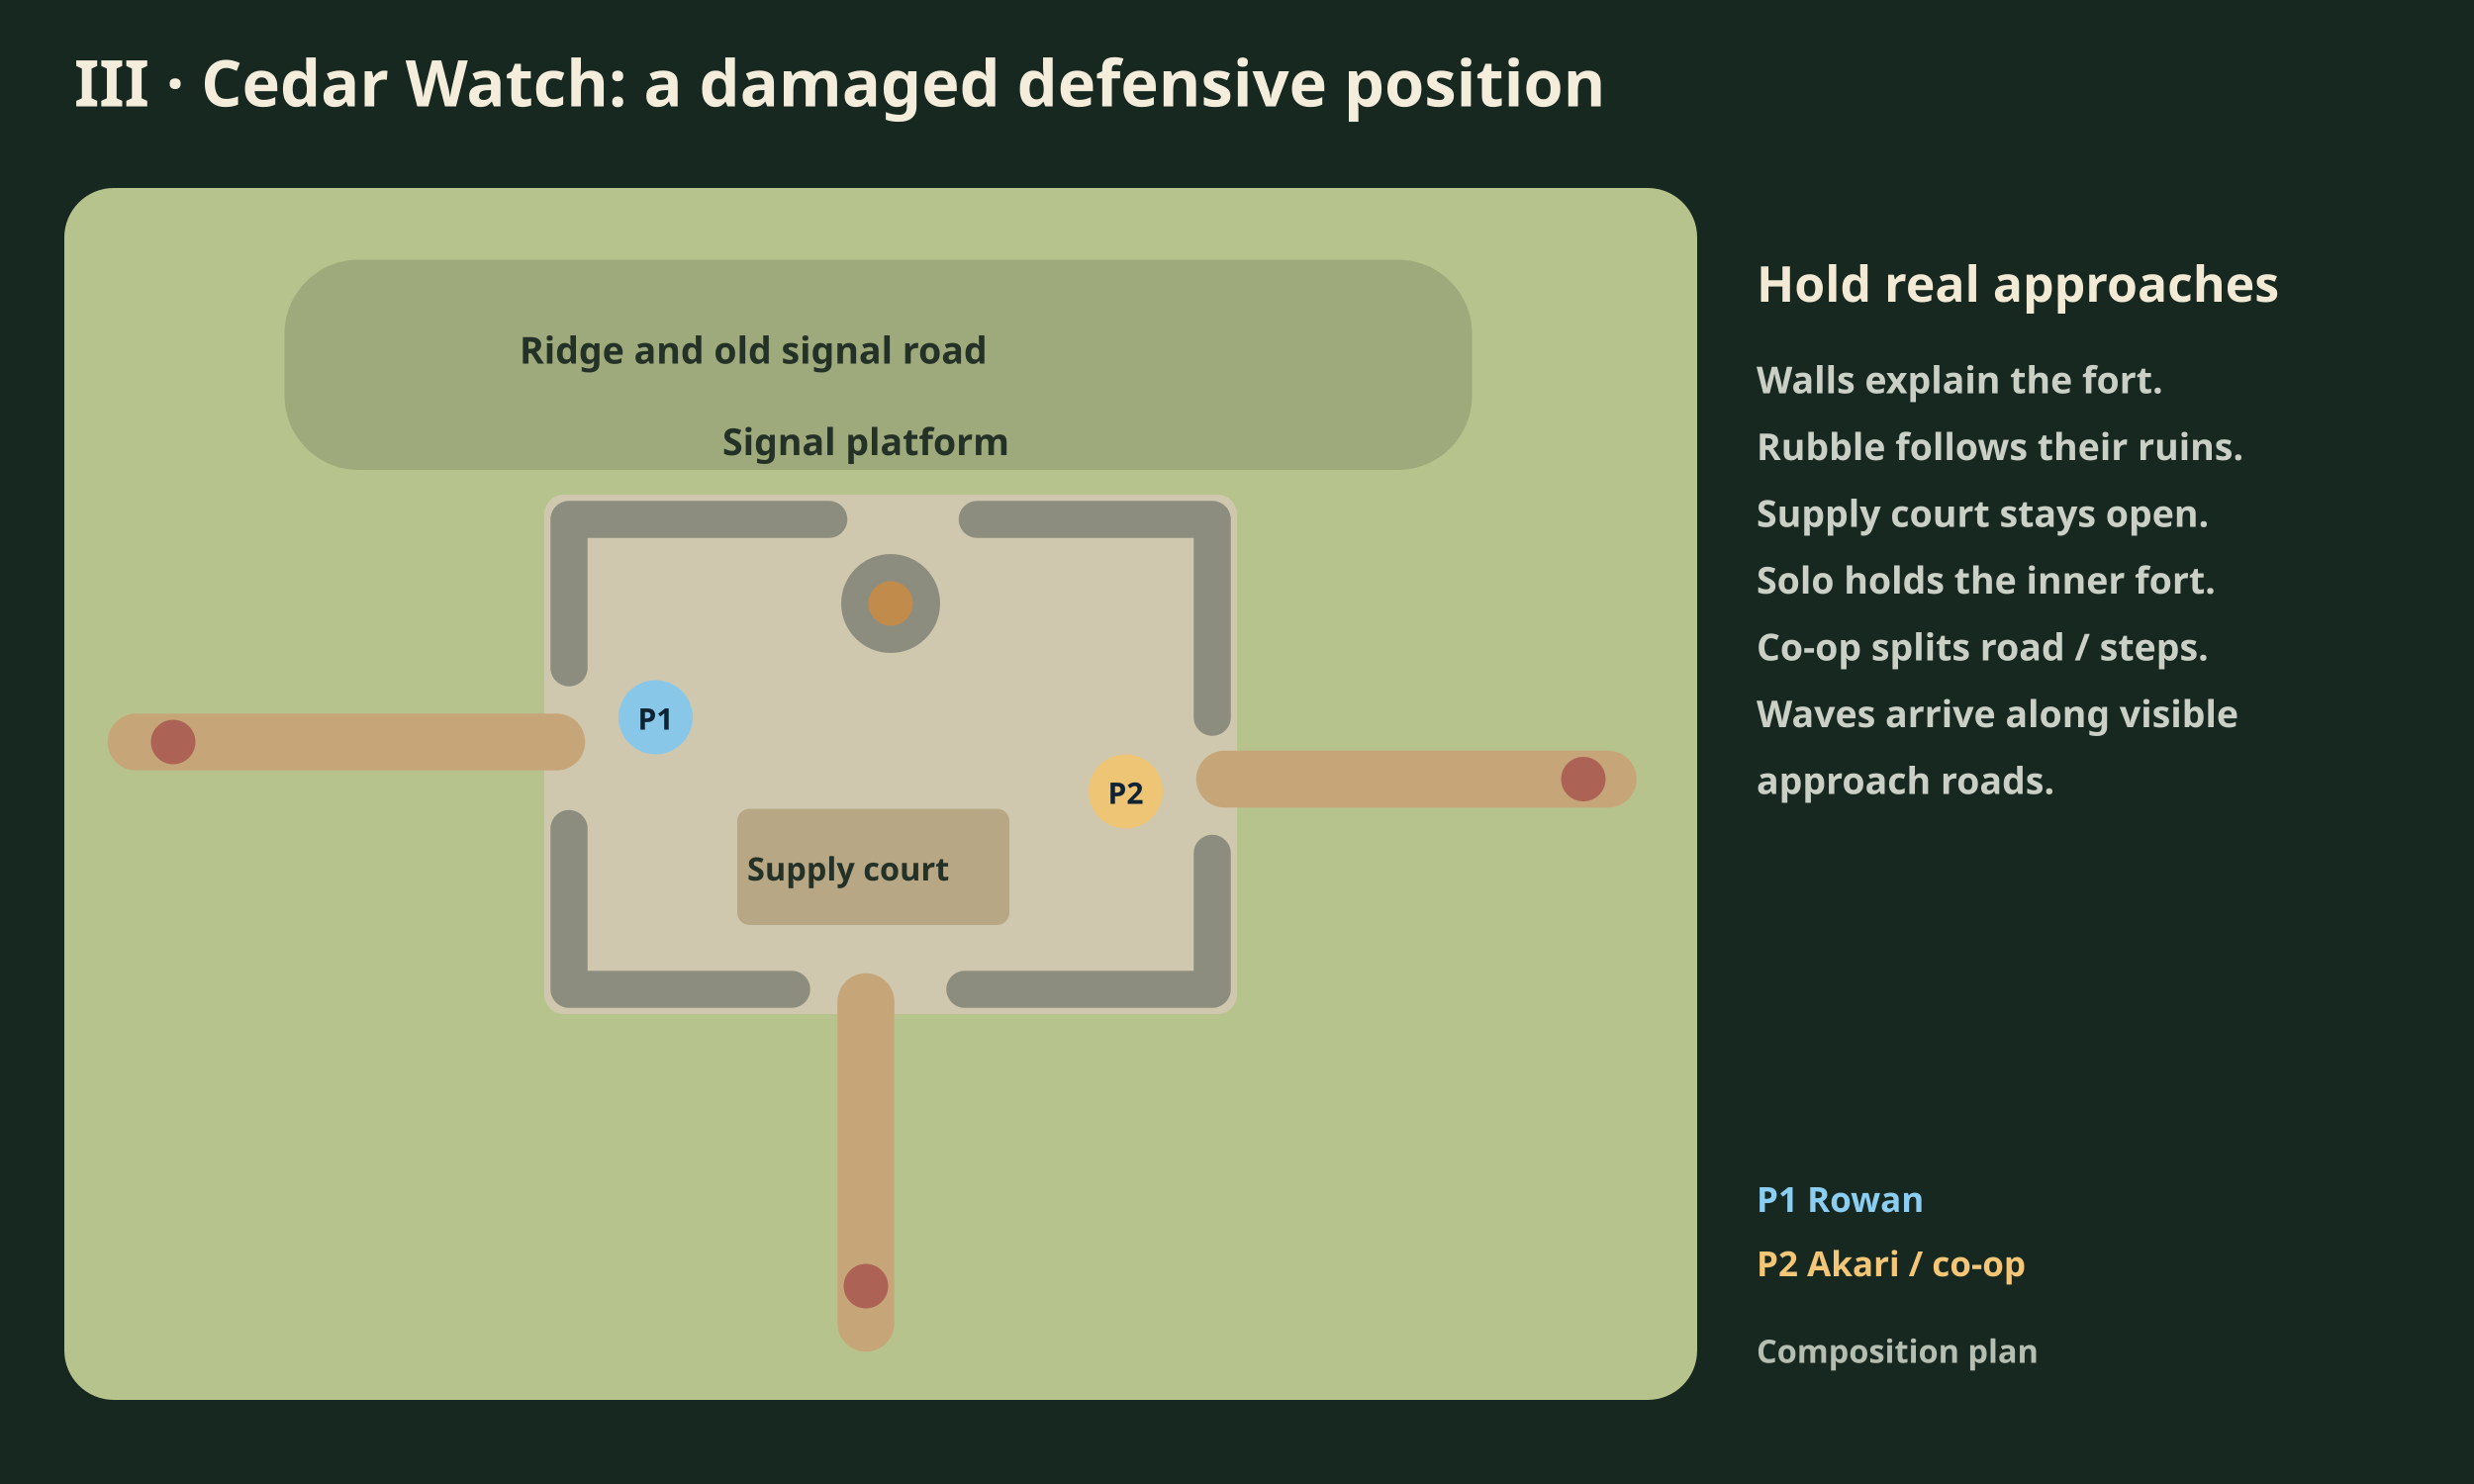
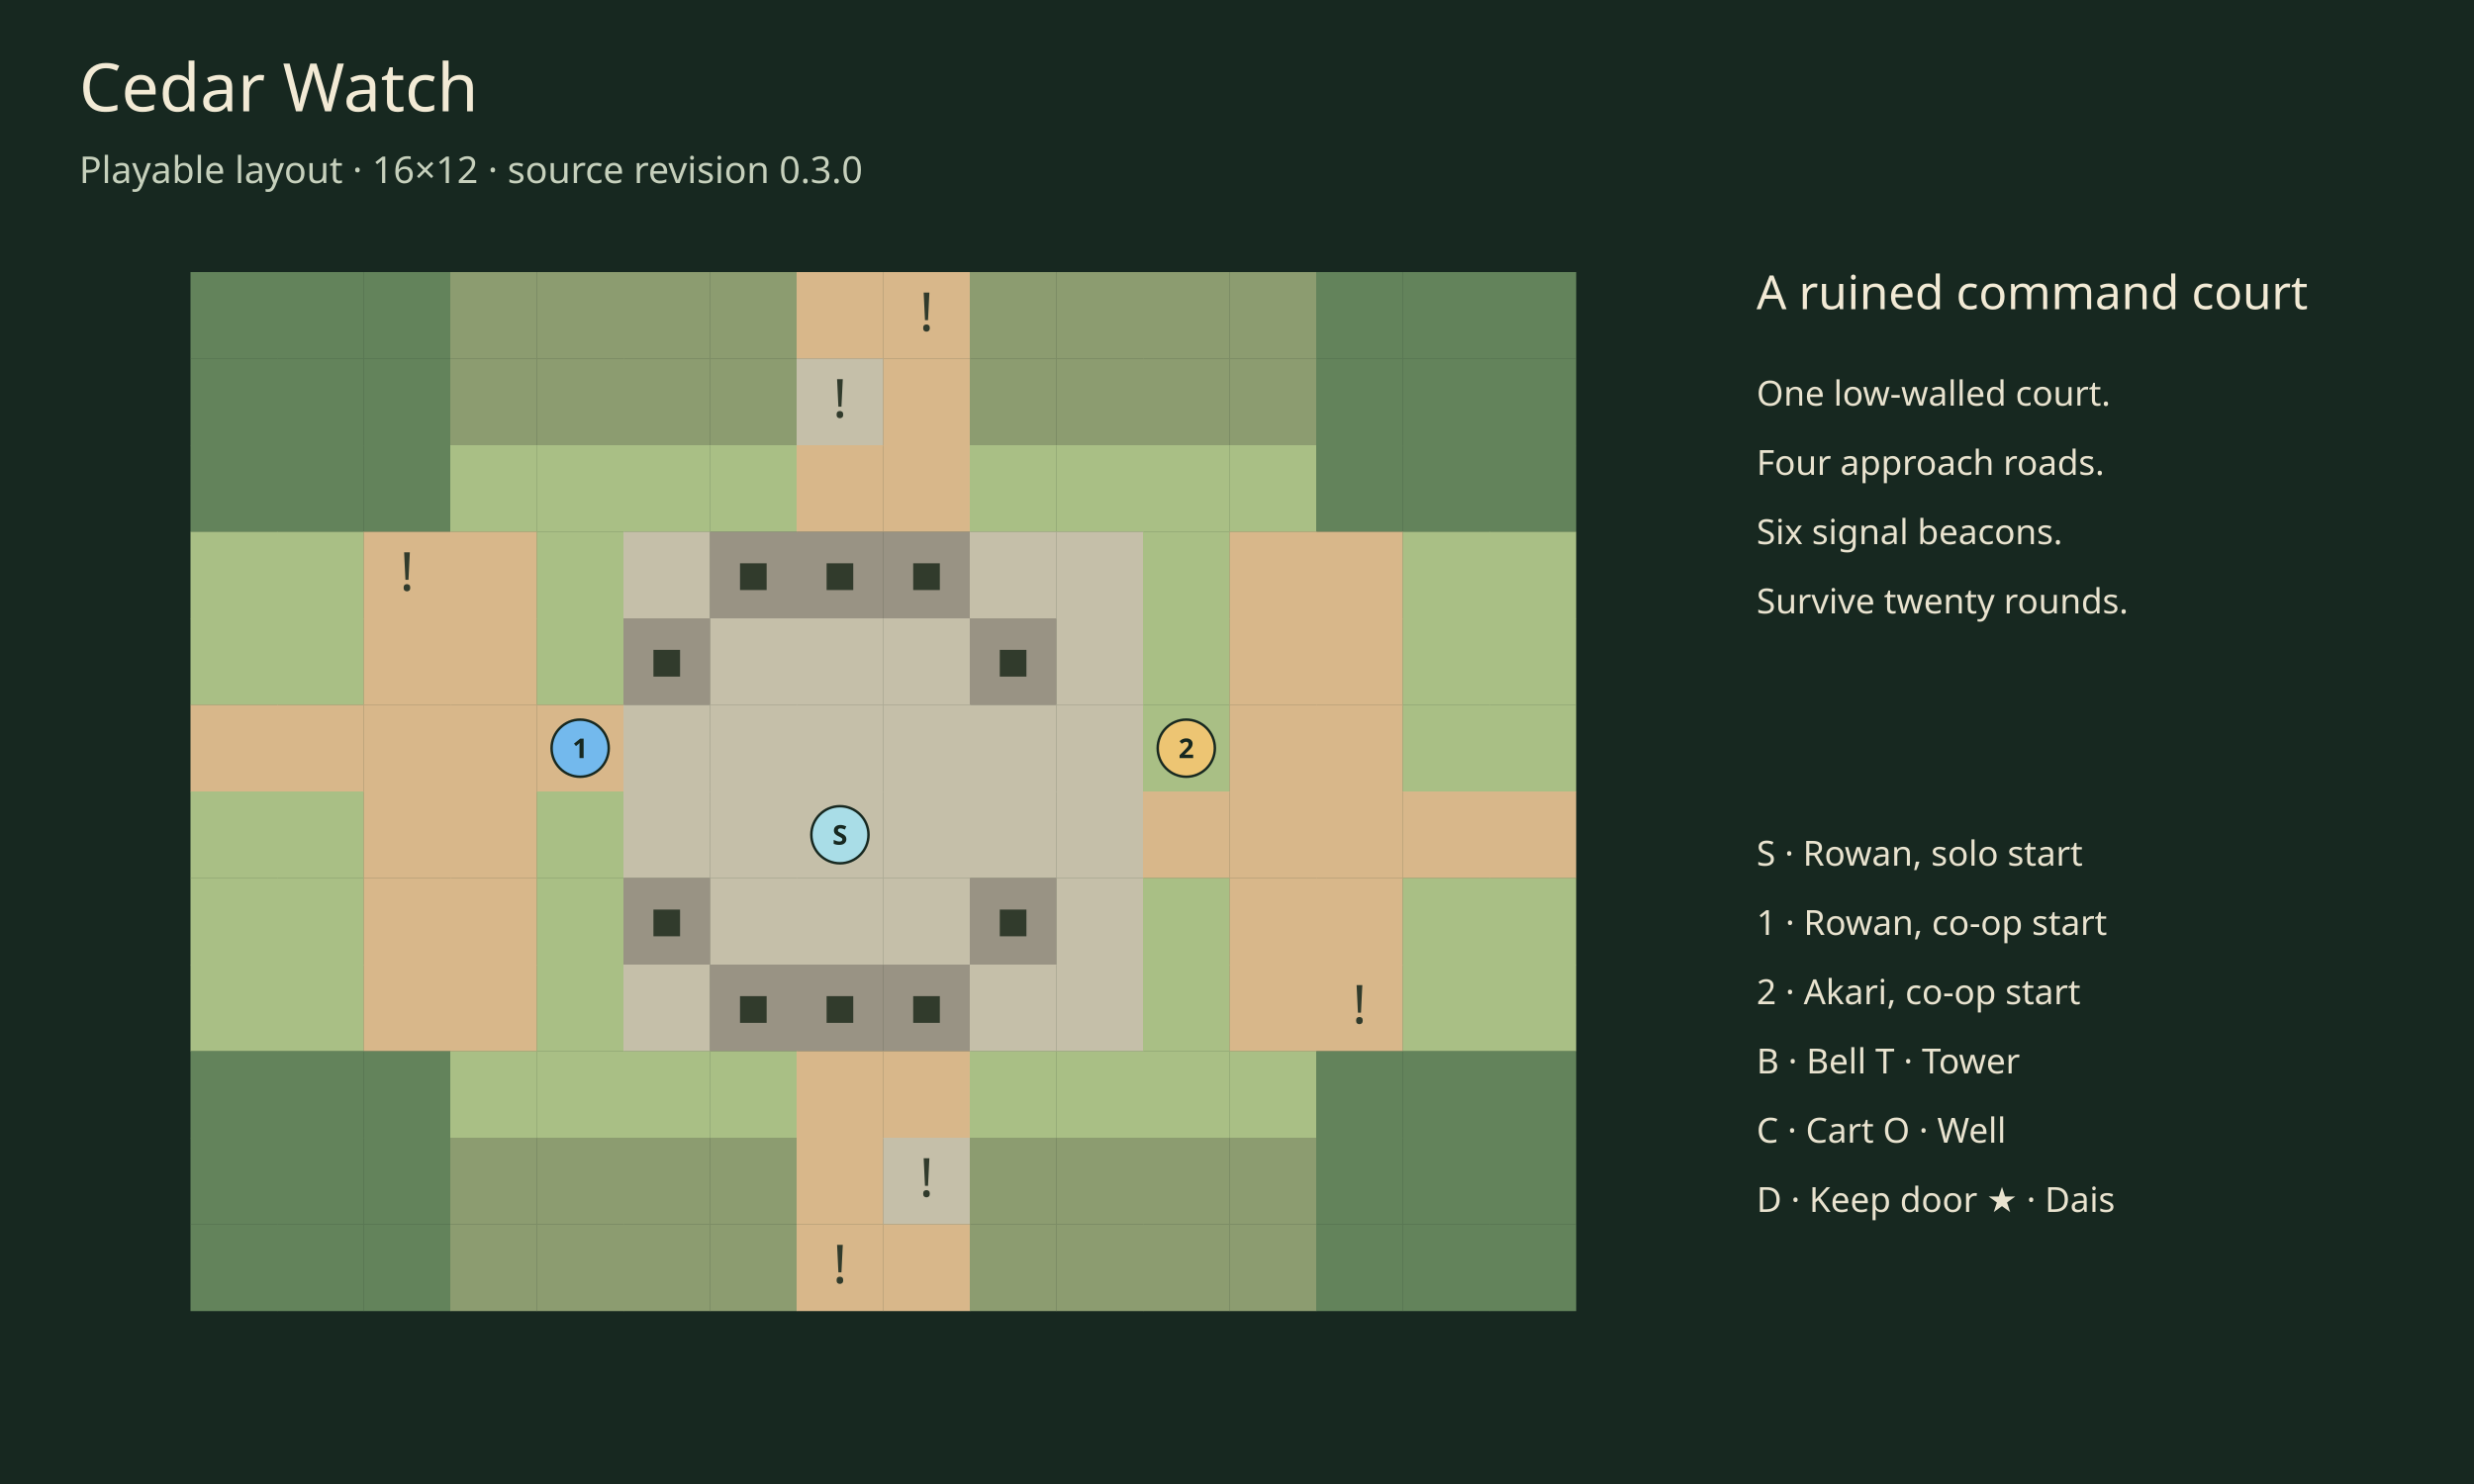
- <svg xmlns="http://www.w3.org/2000/svg" viewBox="0 0 1000 600" role="img" aria-label="III · Cedar Watch: a damaged defensive position">
-   <style>text{font-family:system-ui,sans-serif;font-weight:550}</style>
-   <rect x="0" y="0" width="1000" height="600" rx="0" fill="#172820" />
-   <rect x="26" y="76" width="660" height="490" rx="20" fill="#b7c38d" />
-   <text x="30" y="43" text-anchor="start" font-size="26" fill="#f4eddb">III · Cedar Watch: a damaged defensive position</text>
-   <rect x="115" y="105" width="480" height="85" rx="30" fill="#9eaa7b" />
-   <text x="210" y="147" text-anchor="start" font-size="15" fill="#243127">Ridge and old signal road</text>
-   <rect x="220" y="200" width="280" height="210" rx="8" fill="#d0c8ae" />
-   <polyline points="230,270 230,210 335,210" fill="none" stroke="#8c8d7e" stroke-width="15" stroke-linecap="round" stroke-linejoin="round" />
-   <polyline points="395,210 490,210 490,290" fill="none" stroke="#8c8d7e" stroke-width="15" stroke-linecap="round" stroke-linejoin="round" />
-   <polyline points="490,345 490,400 390,400" fill="none" stroke="#8c8d7e" stroke-width="15" stroke-linecap="round" stroke-linejoin="round" />
-   <polyline points="320,400 230,400 230,335" fill="none" stroke="#8c8d7e" stroke-width="15" stroke-linecap="round" stroke-linejoin="round" />
-   <polyline points="55,300 225,300" fill="none" stroke="#c6a678" stroke-width="23" stroke-linecap="round" stroke-linejoin="round" />
-   <polyline points="495,315 650,315" fill="none" stroke="#c6a678" stroke-width="23" stroke-linecap="round" stroke-linejoin="round" />
-   <polyline points="350,405 350,535" fill="none" stroke="#c6a678" stroke-width="23" stroke-linecap="round" stroke-linejoin="round" />
-   <circle cx="360" cy="244" r="20" fill="#8c8d7e" />
-   <circle cx="360" cy="244" r="9" fill="#c18b4c" />
-   <text x="292" y="184" text-anchor="start" font-size="15" fill="#243127">Signal platform</text>
-   <rect x="298" y="327" width="110" height="47" rx="5" fill="#b7a784" />
-   <text x="302" y="356" text-anchor="start" font-size="13" fill="#243127">Supply court</text>
-   <circle cx="265" cy="290" r="15" fill="#89c7e9" />
-   <text x="265" y="295" text-anchor="middle" font-size="12" fill="#102333">P1</text>
-   <circle cx="455" cy="320" r="15" fill="#edc574" />
-   <text x="455" y="325" text-anchor="middle" font-size="12" fill="#102333">P2</text>
-   <circle cx="70" cy="300" r="9" fill="#ac6255" />
-   <circle cx="640" cy="315" r="9" fill="#ac6255" />
-   <circle cx="350" cy="520" r="9" fill="#ac6255" />
-   <text x="710" y="122" text-anchor="start" font-size="20" fill="#f2ead5">Hold real approaches</text>
-   <text x="710" y="159" text-anchor="start" font-size="15" fill="#cbd0c7">Walls explain the fort.</text>
-   <text x="710" y="186" text-anchor="start" font-size="15" fill="#cbd0c7">Rubble follows their ruins.</text>
-   <text x="710" y="213" text-anchor="start" font-size="15" fill="#cbd0c7">Supply court stays open.</text>
-   <text x="710" y="240" text-anchor="start" font-size="15" fill="#cbd0c7">Solo holds the inner fort.</text>
-   <text x="710" y="267" text-anchor="start" font-size="15" fill="#cbd0c7">Co-op splits road / steps.</text>
-   <text x="710" y="294" text-anchor="start" font-size="15" fill="#cbd0c7">Waves arrive along visible</text>
-   <text x="710" y="321" text-anchor="start" font-size="15" fill="#cbd0c7">approach roads.</text>
-   <text x="710" y="490" text-anchor="start" font-size="14" fill="#8ccef2">P1  Rowan</text>
-   <text x="710" y="516" text-anchor="start" font-size="14" fill="#f3c777">P2  Akari / co-op</text>
-   <text x="710" y="551" text-anchor="start" font-size="13" fill="#b5beb1">Composition plan</text>
+ <svg xmlns="http://www.w3.org/2000/svg" viewBox="0 0 1000 600" role="img" aria-label="A ruined command court">
+   <style>text{font-family:system-ui,sans-serif}.label{font-size:14px;fill:#e9e3cf}</style>
+   <rect width="1000" height="600" fill="#172820" />
+   <text x="32" y="45" fill="#f2ead5" font-size="27">Cedar Watch</text>
+   <text x="32" y="74" fill="#c6d0bc" font-size="15">Playable layout · 16×12 · source revision 0.3.0</text>
+   <rect x="77.00" y="110.00" width="35.10" height="35.10" fill="#63835b" />
+   <rect x="112.00" y="110.00" width="35.10" height="35.10" fill="#63835b" />
+   <rect x="147.00" y="110.00" width="35.10" height="35.10" fill="#63835b" />
+   <rect x="182.00" y="110.00" width="35.10" height="35.10" fill="#8c9c70" />
+   <rect x="217.00" y="110.00" width="35.10" height="35.10" fill="#8c9c70" />
+   <rect x="252.00" y="110.00" width="35.10" height="35.10" fill="#8c9c70" />
+   <rect x="287.00" y="110.00" width="35.10" height="35.10" fill="#8c9c70" />
+   <rect x="322.00" y="110.00" width="35.10" height="35.10" fill="#d8b78a" />
+   <rect x="357.00" y="110.00" width="35.10" height="35.10" fill="#d8b78a" />
+   <rect x="392.00" y="110.00" width="35.10" height="35.10" fill="#8c9c70" />
+   <rect x="427.00" y="110.00" width="35.10" height="35.10" fill="#8c9c70" />
+   <rect x="462.00" y="110.00" width="35.10" height="35.10" fill="#8c9c70" />
+   <rect x="497.00" y="110.00" width="35.10" height="35.10" fill="#8c9c70" />
+   <rect x="532.00" y="110.00" width="35.10" height="35.10" fill="#63835b" />
+   <rect x="567.00" y="110.00" width="35.10" height="35.10" fill="#63835b" />
+   <rect x="602.00" y="110.00" width="35.10" height="35.10" fill="#63835b" />
+   <rect x="77.00" y="145.00" width="35.10" height="35.10" fill="#63835b" />
+   <rect x="112.00" y="145.00" width="35.10" height="35.10" fill="#63835b" />
+   <rect x="147.00" y="145.00" width="35.10" height="35.10" fill="#63835b" />
+   <rect x="182.00" y="145.00" width="35.10" height="35.10" fill="#8c9c70" />
+   <rect x="217.00" y="145.00" width="35.10" height="35.10" fill="#8c9c70" />
+   <rect x="252.00" y="145.00" width="35.10" height="35.10" fill="#8c9c70" />
+   <rect x="287.00" y="145.00" width="35.10" height="35.10" fill="#8c9c70" />
+   <rect x="322.00" y="145.00" width="35.10" height="35.10" fill="#c5bfa9" />
+   <rect x="357.00" y="145.00" width="35.10" height="35.10" fill="#d8b78a" />
+   <rect x="392.00" y="145.00" width="35.10" height="35.10" fill="#8c9c70" />
+   <rect x="427.00" y="145.00" width="35.10" height="35.10" fill="#8c9c70" />
+   <rect x="462.00" y="145.00" width="35.10" height="35.10" fill="#8c9c70" />
+   <rect x="497.00" y="145.00" width="35.10" height="35.10" fill="#8c9c70" />
+   <rect x="532.00" y="145.00" width="35.10" height="35.10" fill="#63835b" />
+   <rect x="567.00" y="145.00" width="35.10" height="35.10" fill="#63835b" />
+   <rect x="602.00" y="145.00" width="35.10" height="35.10" fill="#63835b" />
+   <rect x="77.00" y="180.00" width="35.10" height="35.10" fill="#63835b" />
+   <rect x="112.00" y="180.00" width="35.10" height="35.10" fill="#63835b" />
+   <rect x="147.00" y="180.00" width="35.10" height="35.10" fill="#63835b" />
+   <rect x="182.00" y="180.00" width="35.10" height="35.10" fill="#a9bf85" />
+   <rect x="217.00" y="180.00" width="35.10" height="35.10" fill="#a9bf85" />
+   <rect x="252.00" y="180.00" width="35.10" height="35.10" fill="#a9bf85" />
+   <rect x="287.00" y="180.00" width="35.10" height="35.10" fill="#a9bf85" />
+   <rect x="322.00" y="180.00" width="35.10" height="35.10" fill="#d8b78a" />
+   <rect x="357.00" y="180.00" width="35.10" height="35.10" fill="#d8b78a" />
+   <rect x="392.00" y="180.00" width="35.10" height="35.10" fill="#a9bf85" />
+   <rect x="427.00" y="180.00" width="35.10" height="35.10" fill="#a9bf85" />
+   <rect x="462.00" y="180.00" width="35.10" height="35.10" fill="#a9bf85" />
+   <rect x="497.00" y="180.00" width="35.10" height="35.10" fill="#a9bf85" />
+   <rect x="532.00" y="180.00" width="35.10" height="35.10" fill="#63835b" />
+   <rect x="567.00" y="180.00" width="35.10" height="35.10" fill="#63835b" />
+   <rect x="602.00" y="180.00" width="35.10" height="35.10" fill="#63835b" />
+   <rect x="77.00" y="215.00" width="35.10" height="35.10" fill="#a9bf85" />
+   <rect x="112.00" y="215.00" width="35.10" height="35.10" fill="#a9bf85" />
+   <rect x="147.00" y="215.00" width="35.10" height="35.10" fill="#d8b78a" />
+   <rect x="182.00" y="215.00" width="35.10" height="35.10" fill="#d8b78a" />
+   <rect x="217.00" y="215.00" width="35.10" height="35.10" fill="#a9bf85" />
+   <rect x="252.00" y="215.00" width="35.10" height="35.10" fill="#c5bfa9" />
+   <rect x="287.00" y="215.00" width="35.10" height="35.10" fill="#999384" />
+   <rect x="322.00" y="215.00" width="35.10" height="35.10" fill="#999384" />
+   <rect x="357.00" y="215.00" width="35.10" height="35.10" fill="#999384" />
+   <rect x="392.00" y="215.00" width="35.10" height="35.10" fill="#c5bfa9" />
+   <rect x="427.00" y="215.00" width="35.10" height="35.10" fill="#c5bfa9" />
+   <rect x="462.00" y="215.00" width="35.10" height="35.10" fill="#a9bf85" />
+   <rect x="497.00" y="215.00" width="35.10" height="35.10" fill="#d8b78a" />
+   <rect x="532.00" y="215.00" width="35.10" height="35.10" fill="#d8b78a" />
+   <rect x="567.00" y="215.00" width="35.10" height="35.10" fill="#a9bf85" />
+   <rect x="602.00" y="215.00" width="35.10" height="35.10" fill="#a9bf85" />
+   <rect x="77.00" y="250.00" width="35.10" height="35.10" fill="#a9bf85" />
+   <rect x="112.00" y="250.00" width="35.10" height="35.10" fill="#a9bf85" />
+   <rect x="147.00" y="250.00" width="35.10" height="35.10" fill="#d8b78a" />
+   <rect x="182.00" y="250.00" width="35.10" height="35.10" fill="#d8b78a" />
+   <rect x="217.00" y="250.00" width="35.10" height="35.10" fill="#a9bf85" />
+   <rect x="252.00" y="250.00" width="35.10" height="35.10" fill="#999384" />
+   <rect x="287.00" y="250.00" width="35.10" height="35.10" fill="#c5bfa9" />
+   <rect x="322.00" y="250.00" width="35.10" height="35.10" fill="#c5bfa9" />
+   <rect x="357.00" y="250.00" width="35.10" height="35.10" fill="#c5bfa9" />
+   <rect x="392.00" y="250.00" width="35.10" height="35.10" fill="#999384" />
+   <rect x="427.00" y="250.00" width="35.10" height="35.10" fill="#c5bfa9" />
+   <rect x="462.00" y="250.00" width="35.10" height="35.10" fill="#a9bf85" />
+   <rect x="497.00" y="250.00" width="35.10" height="35.10" fill="#d8b78a" />
+   <rect x="532.00" y="250.00" width="35.10" height="35.10" fill="#d8b78a" />
+   <rect x="567.00" y="250.00" width="35.10" height="35.10" fill="#a9bf85" />
+   <rect x="602.00" y="250.00" width="35.10" height="35.10" fill="#a9bf85" />
+   <rect x="77.00" y="285.00" width="35.10" height="35.10" fill="#d8b78a" />
+   <rect x="112.00" y="285.00" width="35.10" height="35.10" fill="#d8b78a" />
+   <rect x="147.00" y="285.00" width="35.10" height="35.10" fill="#d8b78a" />
+   <rect x="182.00" y="285.00" width="35.10" height="35.10" fill="#d8b78a" />
+   <rect x="217.00" y="285.00" width="35.10" height="35.10" fill="#d8b78a" />
+   <rect x="252.00" y="285.00" width="35.10" height="35.10" fill="#c5bfa9" />
+   <rect x="287.00" y="285.00" width="35.10" height="35.10" fill="#c5bfa9" />
+   <rect x="322.00" y="285.00" width="35.10" height="35.10" fill="#c5bfa9" />
+   <rect x="357.00" y="285.00" width="35.10" height="35.10" fill="#c5bfa9" />
+   <rect x="392.00" y="285.00" width="35.10" height="35.10" fill="#c5bfa9" />
+   <rect x="427.00" y="285.00" width="35.10" height="35.10" fill="#c5bfa9" />
+   <rect x="462.00" y="285.00" width="35.10" height="35.10" fill="#a9bf85" />
+   <rect x="497.00" y="285.00" width="35.10" height="35.10" fill="#d8b78a" />
+   <rect x="532.00" y="285.00" width="35.10" height="35.10" fill="#d8b78a" />
+   <rect x="567.00" y="285.00" width="35.10" height="35.10" fill="#a9bf85" />
+   <rect x="602.00" y="285.00" width="35.10" height="35.10" fill="#a9bf85" />
+   <rect x="77.00" y="320.00" width="35.10" height="35.10" fill="#a9bf85" />
+   <rect x="112.00" y="320.00" width="35.10" height="35.10" fill="#a9bf85" />
+   <rect x="147.00" y="320.00" width="35.10" height="35.10" fill="#d8b78a" />
+   <rect x="182.00" y="320.00" width="35.10" height="35.10" fill="#d8b78a" />
+   <rect x="217.00" y="320.00" width="35.10" height="35.10" fill="#a9bf85" />
+   <rect x="252.00" y="320.00" width="35.10" height="35.10" fill="#c5bfa9" />
+   <rect x="287.00" y="320.00" width="35.10" height="35.10" fill="#c5bfa9" />
+   <rect x="322.00" y="320.00" width="35.10" height="35.10" fill="#c5bfa9" />
+   <rect x="357.00" y="320.00" width="35.10" height="35.10" fill="#c5bfa9" />
+   <rect x="392.00" y="320.00" width="35.10" height="35.10" fill="#c5bfa9" />
+   <rect x="427.00" y="320.00" width="35.10" height="35.10" fill="#c5bfa9" />
+   <rect x="462.00" y="320.00" width="35.10" height="35.10" fill="#d8b78a" />
+   <rect x="497.00" y="320.00" width="35.10" height="35.10" fill="#d8b78a" />
+   <rect x="532.00" y="320.00" width="35.10" height="35.10" fill="#d8b78a" />
+   <rect x="567.00" y="320.00" width="35.10" height="35.10" fill="#d8b78a" />
+   <rect x="602.00" y="320.00" width="35.10" height="35.10" fill="#d8b78a" />
+   <rect x="77.00" y="355.00" width="35.10" height="35.10" fill="#a9bf85" />
+   <rect x="112.00" y="355.00" width="35.10" height="35.10" fill="#a9bf85" />
+   <rect x="147.00" y="355.00" width="35.10" height="35.10" fill="#d8b78a" />
+   <rect x="182.00" y="355.00" width="35.10" height="35.10" fill="#d8b78a" />
+   <rect x="217.00" y="355.00" width="35.10" height="35.10" fill="#a9bf85" />
+   <rect x="252.00" y="355.00" width="35.10" height="35.10" fill="#999384" />
+   <rect x="287.00" y="355.00" width="35.10" height="35.10" fill="#c5bfa9" />
+   <rect x="322.00" y="355.00" width="35.10" height="35.10" fill="#c5bfa9" />
+   <rect x="357.00" y="355.00" width="35.10" height="35.10" fill="#c5bfa9" />
+   <rect x="392.00" y="355.00" width="35.10" height="35.10" fill="#999384" />
+   <rect x="427.00" y="355.00" width="35.10" height="35.10" fill="#c5bfa9" />
+   <rect x="462.00" y="355.00" width="35.10" height="35.10" fill="#a9bf85" />
+   <rect x="497.00" y="355.00" width="35.10" height="35.10" fill="#d8b78a" />
+   <rect x="532.00" y="355.00" width="35.10" height="35.10" fill="#d8b78a" />
+   <rect x="567.00" y="355.00" width="35.10" height="35.10" fill="#a9bf85" />
+   <rect x="602.00" y="355.00" width="35.10" height="35.10" fill="#a9bf85" />
+   <rect x="77.00" y="390.00" width="35.10" height="35.10" fill="#a9bf85" />
+   <rect x="112.00" y="390.00" width="35.10" height="35.10" fill="#a9bf85" />
+   <rect x="147.00" y="390.00" width="35.10" height="35.10" fill="#d8b78a" />
+   <rect x="182.00" y="390.00" width="35.10" height="35.10" fill="#d8b78a" />
+   <rect x="217.00" y="390.00" width="35.10" height="35.10" fill="#a9bf85" />
+   <rect x="252.00" y="390.00" width="35.10" height="35.10" fill="#c5bfa9" />
+   <rect x="287.00" y="390.00" width="35.10" height="35.10" fill="#999384" />
+   <rect x="322.00" y="390.00" width="35.10" height="35.10" fill="#999384" />
+   <rect x="357.00" y="390.00" width="35.10" height="35.10" fill="#999384" />
+   <rect x="392.00" y="390.00" width="35.10" height="35.10" fill="#c5bfa9" />
+   <rect x="427.00" y="390.00" width="35.10" height="35.10" fill="#c5bfa9" />
+   <rect x="462.00" y="390.00" width="35.10" height="35.10" fill="#a9bf85" />
+   <rect x="497.00" y="390.00" width="35.10" height="35.10" fill="#d8b78a" />
+   <rect x="532.00" y="390.00" width="35.10" height="35.10" fill="#d8b78a" />
+   <rect x="567.00" y="390.00" width="35.10" height="35.10" fill="#a9bf85" />
+   <rect x="602.00" y="390.00" width="35.10" height="35.10" fill="#a9bf85" />
+   <rect x="77.00" y="425.00" width="35.10" height="35.10" fill="#63835b" />
+   <rect x="112.00" y="425.00" width="35.10" height="35.10" fill="#63835b" />
+   <rect x="147.00" y="425.00" width="35.10" height="35.10" fill="#63835b" />
+   <rect x="182.00" y="425.00" width="35.10" height="35.10" fill="#a9bf85" />
+   <rect x="217.00" y="425.00" width="35.10" height="35.10" fill="#a9bf85" />
+   <rect x="252.00" y="425.00" width="35.10" height="35.10" fill="#a9bf85" />
+   <rect x="287.00" y="425.00" width="35.10" height="35.10" fill="#a9bf85" />
+   <rect x="322.00" y="425.00" width="35.10" height="35.10" fill="#d8b78a" />
+   <rect x="357.00" y="425.00" width="35.10" height="35.10" fill="#d8b78a" />
+   <rect x="392.00" y="425.00" width="35.10" height="35.10" fill="#a9bf85" />
+   <rect x="427.00" y="425.00" width="35.10" height="35.10" fill="#a9bf85" />
+   <rect x="462.00" y="425.00" width="35.10" height="35.10" fill="#a9bf85" />
+   <rect x="497.00" y="425.00" width="35.10" height="35.10" fill="#a9bf85" />
+   <rect x="532.00" y="425.00" width="35.10" height="35.10" fill="#63835b" />
+   <rect x="567.00" y="425.00" width="35.10" height="35.10" fill="#63835b" />
+   <rect x="602.00" y="425.00" width="35.10" height="35.10" fill="#63835b" />
+   <rect x="77.00" y="460.00" width="35.10" height="35.10" fill="#63835b" />
+   <rect x="112.00" y="460.00" width="35.10" height="35.10" fill="#63835b" />
+   <rect x="147.00" y="460.00" width="35.10" height="35.10" fill="#63835b" />
+   <rect x="182.00" y="460.00" width="35.10" height="35.10" fill="#8c9c70" />
+   <rect x="217.00" y="460.00" width="35.10" height="35.10" fill="#8c9c70" />
+   <rect x="252.00" y="460.00" width="35.10" height="35.10" fill="#8c9c70" />
+   <rect x="287.00" y="460.00" width="35.10" height="35.10" fill="#8c9c70" />
+   <rect x="322.00" y="460.00" width="35.10" height="35.10" fill="#d8b78a" />
+   <rect x="357.00" y="460.00" width="35.10" height="35.10" fill="#c5bfa9" />
+   <rect x="392.00" y="460.00" width="35.10" height="35.10" fill="#8c9c70" />
+   <rect x="427.00" y="460.00" width="35.10" height="35.10" fill="#8c9c70" />
+   <rect x="462.00" y="460.00" width="35.10" height="35.10" fill="#8c9c70" />
+   <rect x="497.00" y="460.00" width="35.10" height="35.10" fill="#8c9c70" />
+   <rect x="532.00" y="460.00" width="35.10" height="35.10" fill="#63835b" />
+   <rect x="567.00" y="460.00" width="35.10" height="35.10" fill="#63835b" />
+   <rect x="602.00" y="460.00" width="35.10" height="35.10" fill="#63835b" />
+   <rect x="77.00" y="495.00" width="35.10" height="35.10" fill="#63835b" />
+   <rect x="112.00" y="495.00" width="35.10" height="35.10" fill="#63835b" />
+   <rect x="147.00" y="495.00" width="35.10" height="35.10" fill="#63835b" />
+   <rect x="182.00" y="495.00" width="35.10" height="35.10" fill="#8c9c70" />
+   <rect x="217.00" y="495.00" width="35.10" height="35.10" fill="#8c9c70" />
+   <rect x="252.00" y="495.00" width="35.10" height="35.10" fill="#8c9c70" />
+   <rect x="287.00" y="495.00" width="35.10" height="35.10" fill="#8c9c70" />
+   <rect x="322.00" y="495.00" width="35.10" height="35.10" fill="#d8b78a" />
+   <rect x="357.00" y="495.00" width="35.10" height="35.10" fill="#d8b78a" />
+   <rect x="392.00" y="495.00" width="35.10" height="35.10" fill="#8c9c70" />
+   <rect x="427.00" y="495.00" width="35.10" height="35.10" fill="#8c9c70" />
+   <rect x="462.00" y="495.00" width="35.10" height="35.10" fill="#8c9c70" />
+   <rect x="497.00" y="495.00" width="35.10" height="35.10" fill="#8c9c70" />
+   <rect x="532.00" y="495.00" width="35.10" height="35.10" fill="#63835b" />
+   <rect x="567.00" y="495.00" width="35.10" height="35.10" fill="#63835b" />
+   <rect x="602.00" y="495.00" width="35.10" height="35.10" fill="#63835b" />
+   <text x="374.50" y="133.80" text-anchor="middle" fill="#313b2c" font-size="21.70">!</text>
+   <text x="339.50" y="168.80" text-anchor="middle" fill="#313b2c" font-size="21.70">!</text>
+   <text x="164.50" y="238.80" text-anchor="middle" fill="#313b2c" font-size="21.70">!</text>
+   <text x="304.50" y="238.80" text-anchor="middle" fill="#313b2c" font-size="21.70">▪</text>
+   <text x="339.50" y="238.80" text-anchor="middle" fill="#313b2c" font-size="21.70">▪</text>
+   <text x="374.50" y="238.80" text-anchor="middle" fill="#313b2c" font-size="21.70">▪</text>
+   <text x="269.50" y="273.80" text-anchor="middle" fill="#313b2c" font-size="21.70">▪</text>
+   <text x="409.50" y="273.80" text-anchor="middle" fill="#313b2c" font-size="21.70">▪</text>
+   <text x="269.50" y="378.80" text-anchor="middle" fill="#313b2c" font-size="21.70">▪</text>
+   <text x="409.50" y="378.80" text-anchor="middle" fill="#313b2c" font-size="21.70">▪</text>
+   <text x="304.50" y="413.80" text-anchor="middle" fill="#313b2c" font-size="21.70">▪</text>
+   <text x="339.50" y="413.80" text-anchor="middle" fill="#313b2c" font-size="21.70">▪</text>
+   <text x="374.50" y="413.80" text-anchor="middle" fill="#313b2c" font-size="21.70">▪</text>
+   <text x="549.50" y="413.80" text-anchor="middle" fill="#313b2c" font-size="21.70">!</text>
+   <text x="374.50" y="483.80" text-anchor="middle" fill="#313b2c" font-size="21.70">!</text>
+   <text x="339.50" y="518.80" text-anchor="middle" fill="#313b2c" font-size="21.70">!</text>
+   <circle cx="339.50" cy="337.50" r="11.55" fill="#a9dde7" stroke="#172820" />
+   <text x="339.50" y="341.50" text-anchor="middle" fill="#172820" font-size="11" font-weight="700">S</text>
+   <circle cx="234.50" cy="302.50" r="11.55" fill="#73b9ed" stroke="#172820" />
+   <text x="234.50" y="306.50" text-anchor="middle" fill="#172820" font-size="11" font-weight="700">1</text>
+   <circle cx="479.50" cy="302.50" r="11.55" fill="#edc573" stroke="#172820" />
+   <text x="479.50" y="306.50" text-anchor="middle" fill="#172820" font-size="11" font-weight="700">2</text>
+   <text x="710" y="125" fill="#f2ead5" font-size="19">A ruined command court</text>
+   <text class="label" x="710" y="164">One low-walled court.</text>
+   <text class="label" x="710" y="192">Four approach roads.</text>
+   <text class="label" x="710" y="220">Six signal beacons.</text>
+   <text class="label" x="710" y="248">Survive twenty rounds.</text>
+   <text class="label" x="710" y="350">S · Rowan, solo start</text>
+   <text class="label" x="710" y="378">1 · Rowan, co-op start</text>
+   <text class="label" x="710" y="406">2 · Akari, co-op start</text>
+   <text class="label" x="710" y="434">B · Bell    T · Tower</text>
+   <text class="label" x="710" y="462">C · Cart    O · Well</text>
+   <text class="label" x="710" y="490">D · Keep door    ★ · Dais</text>
</svg>
